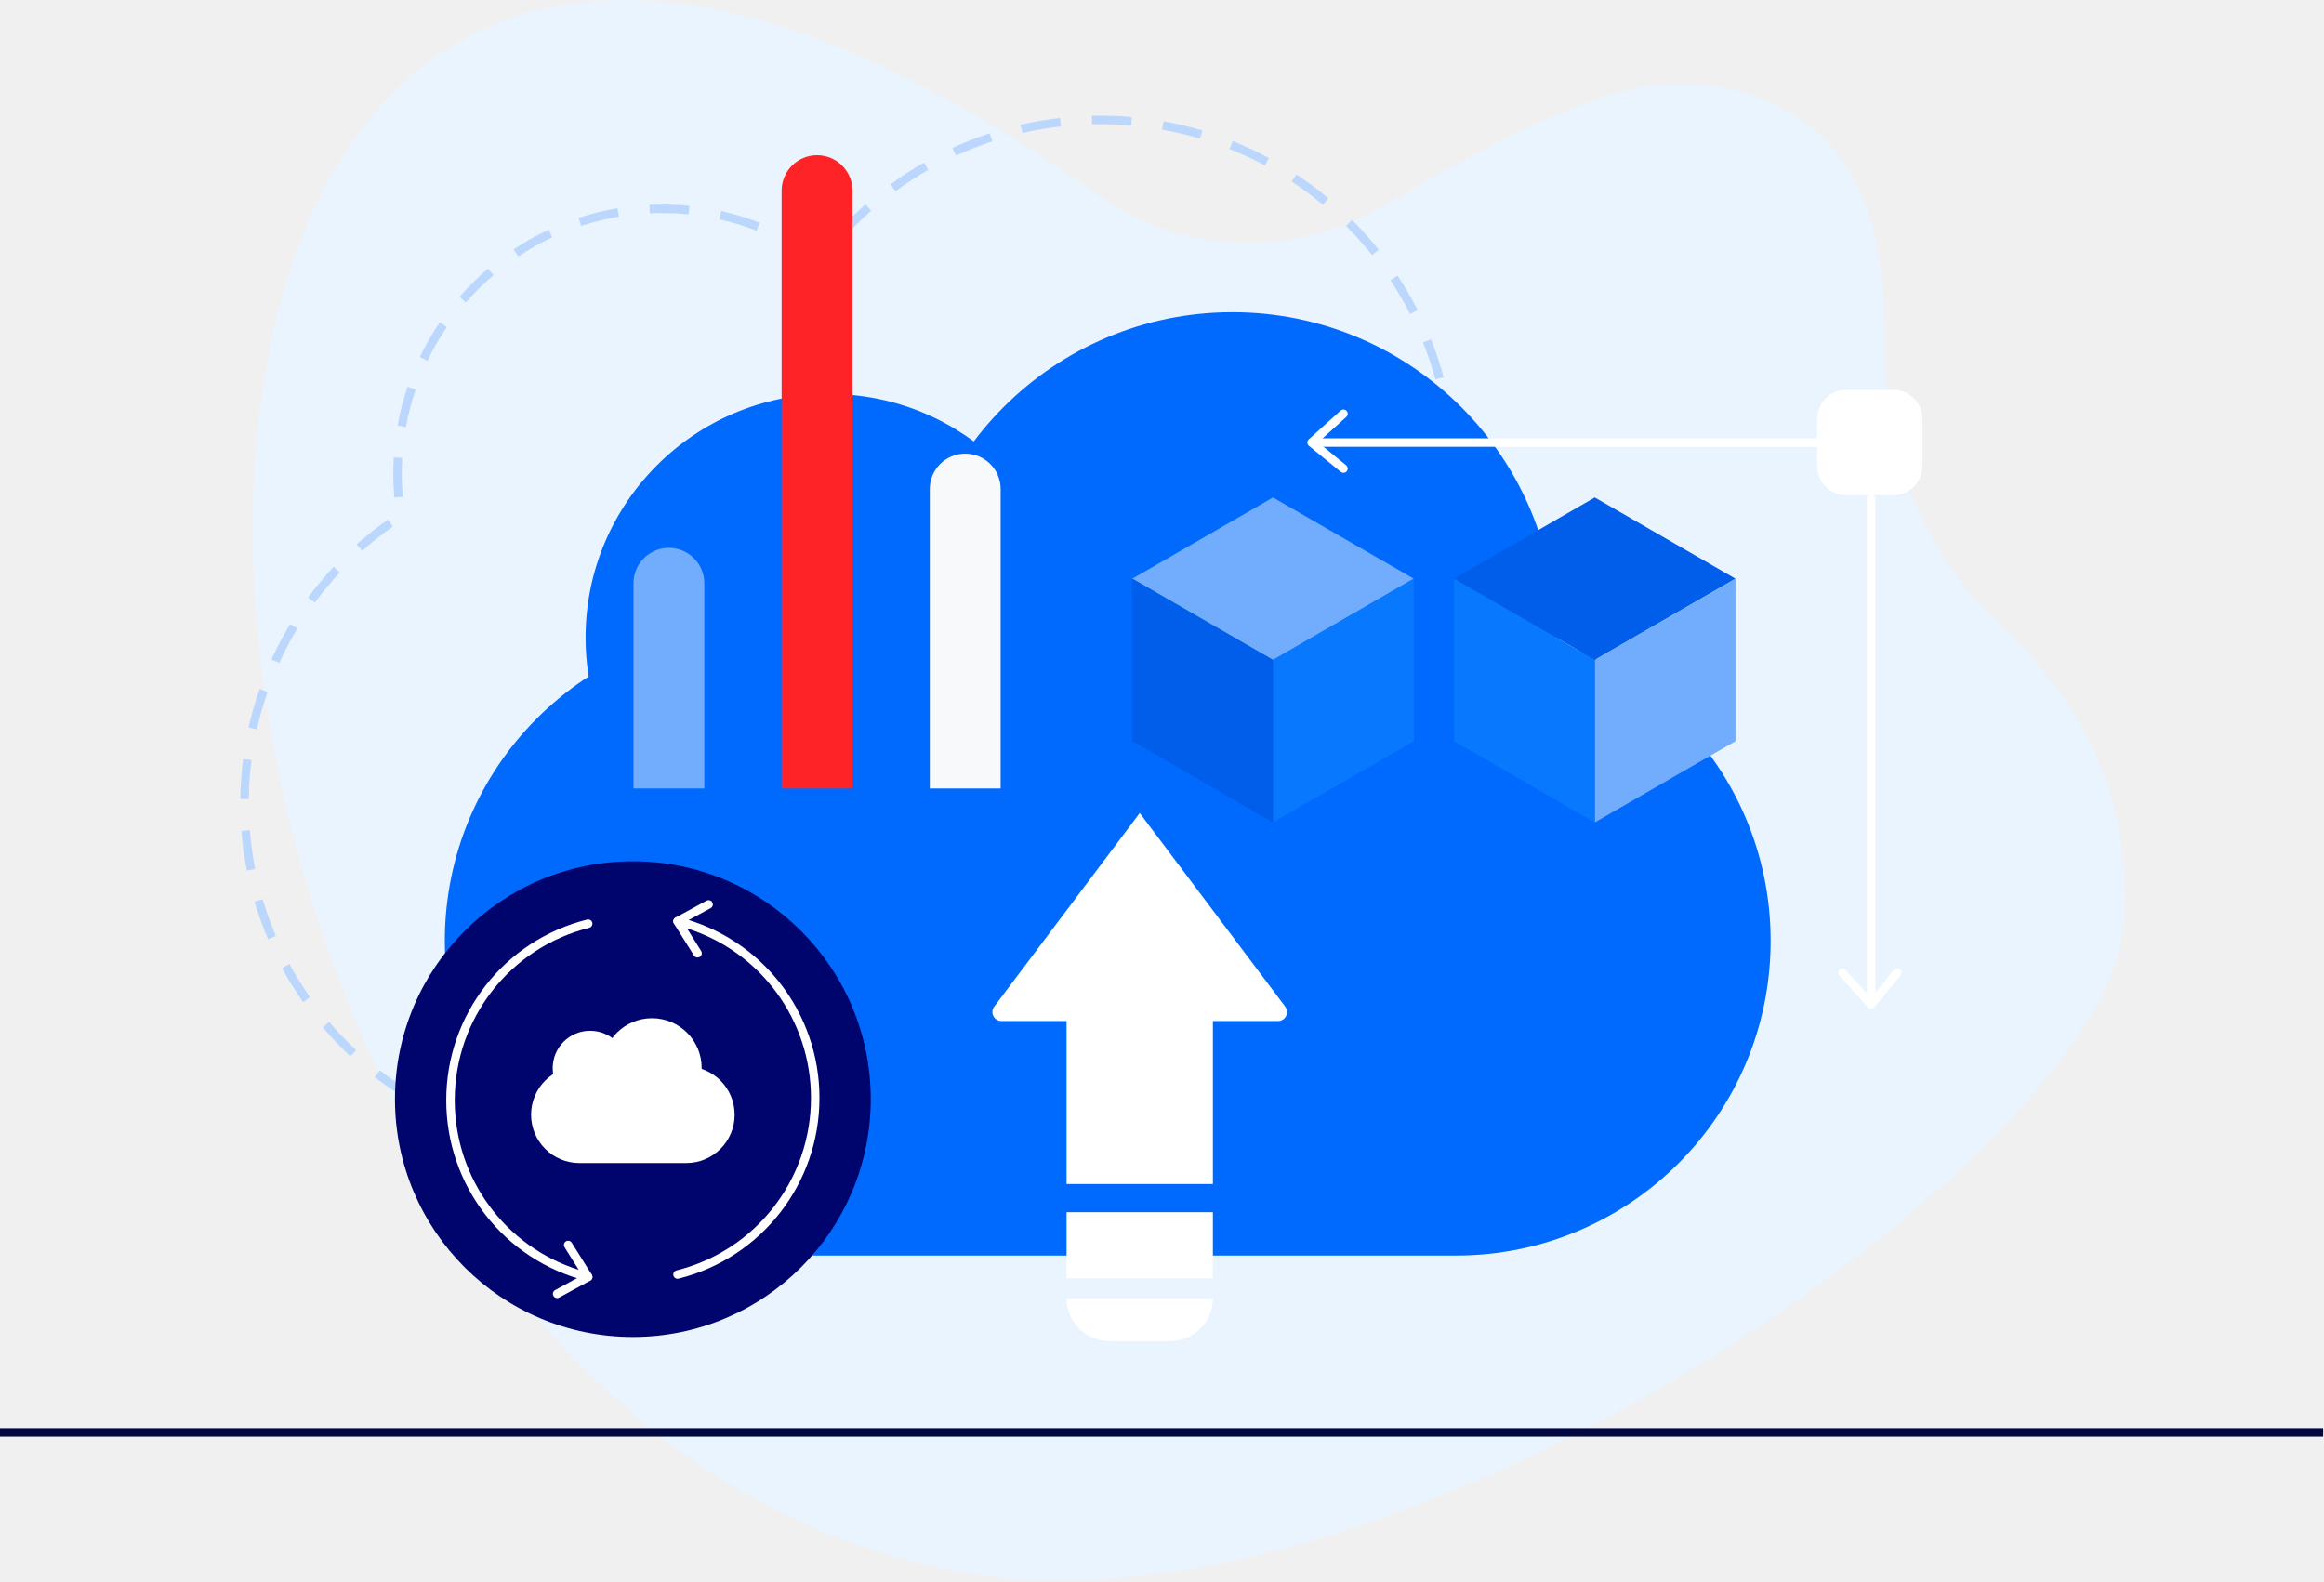
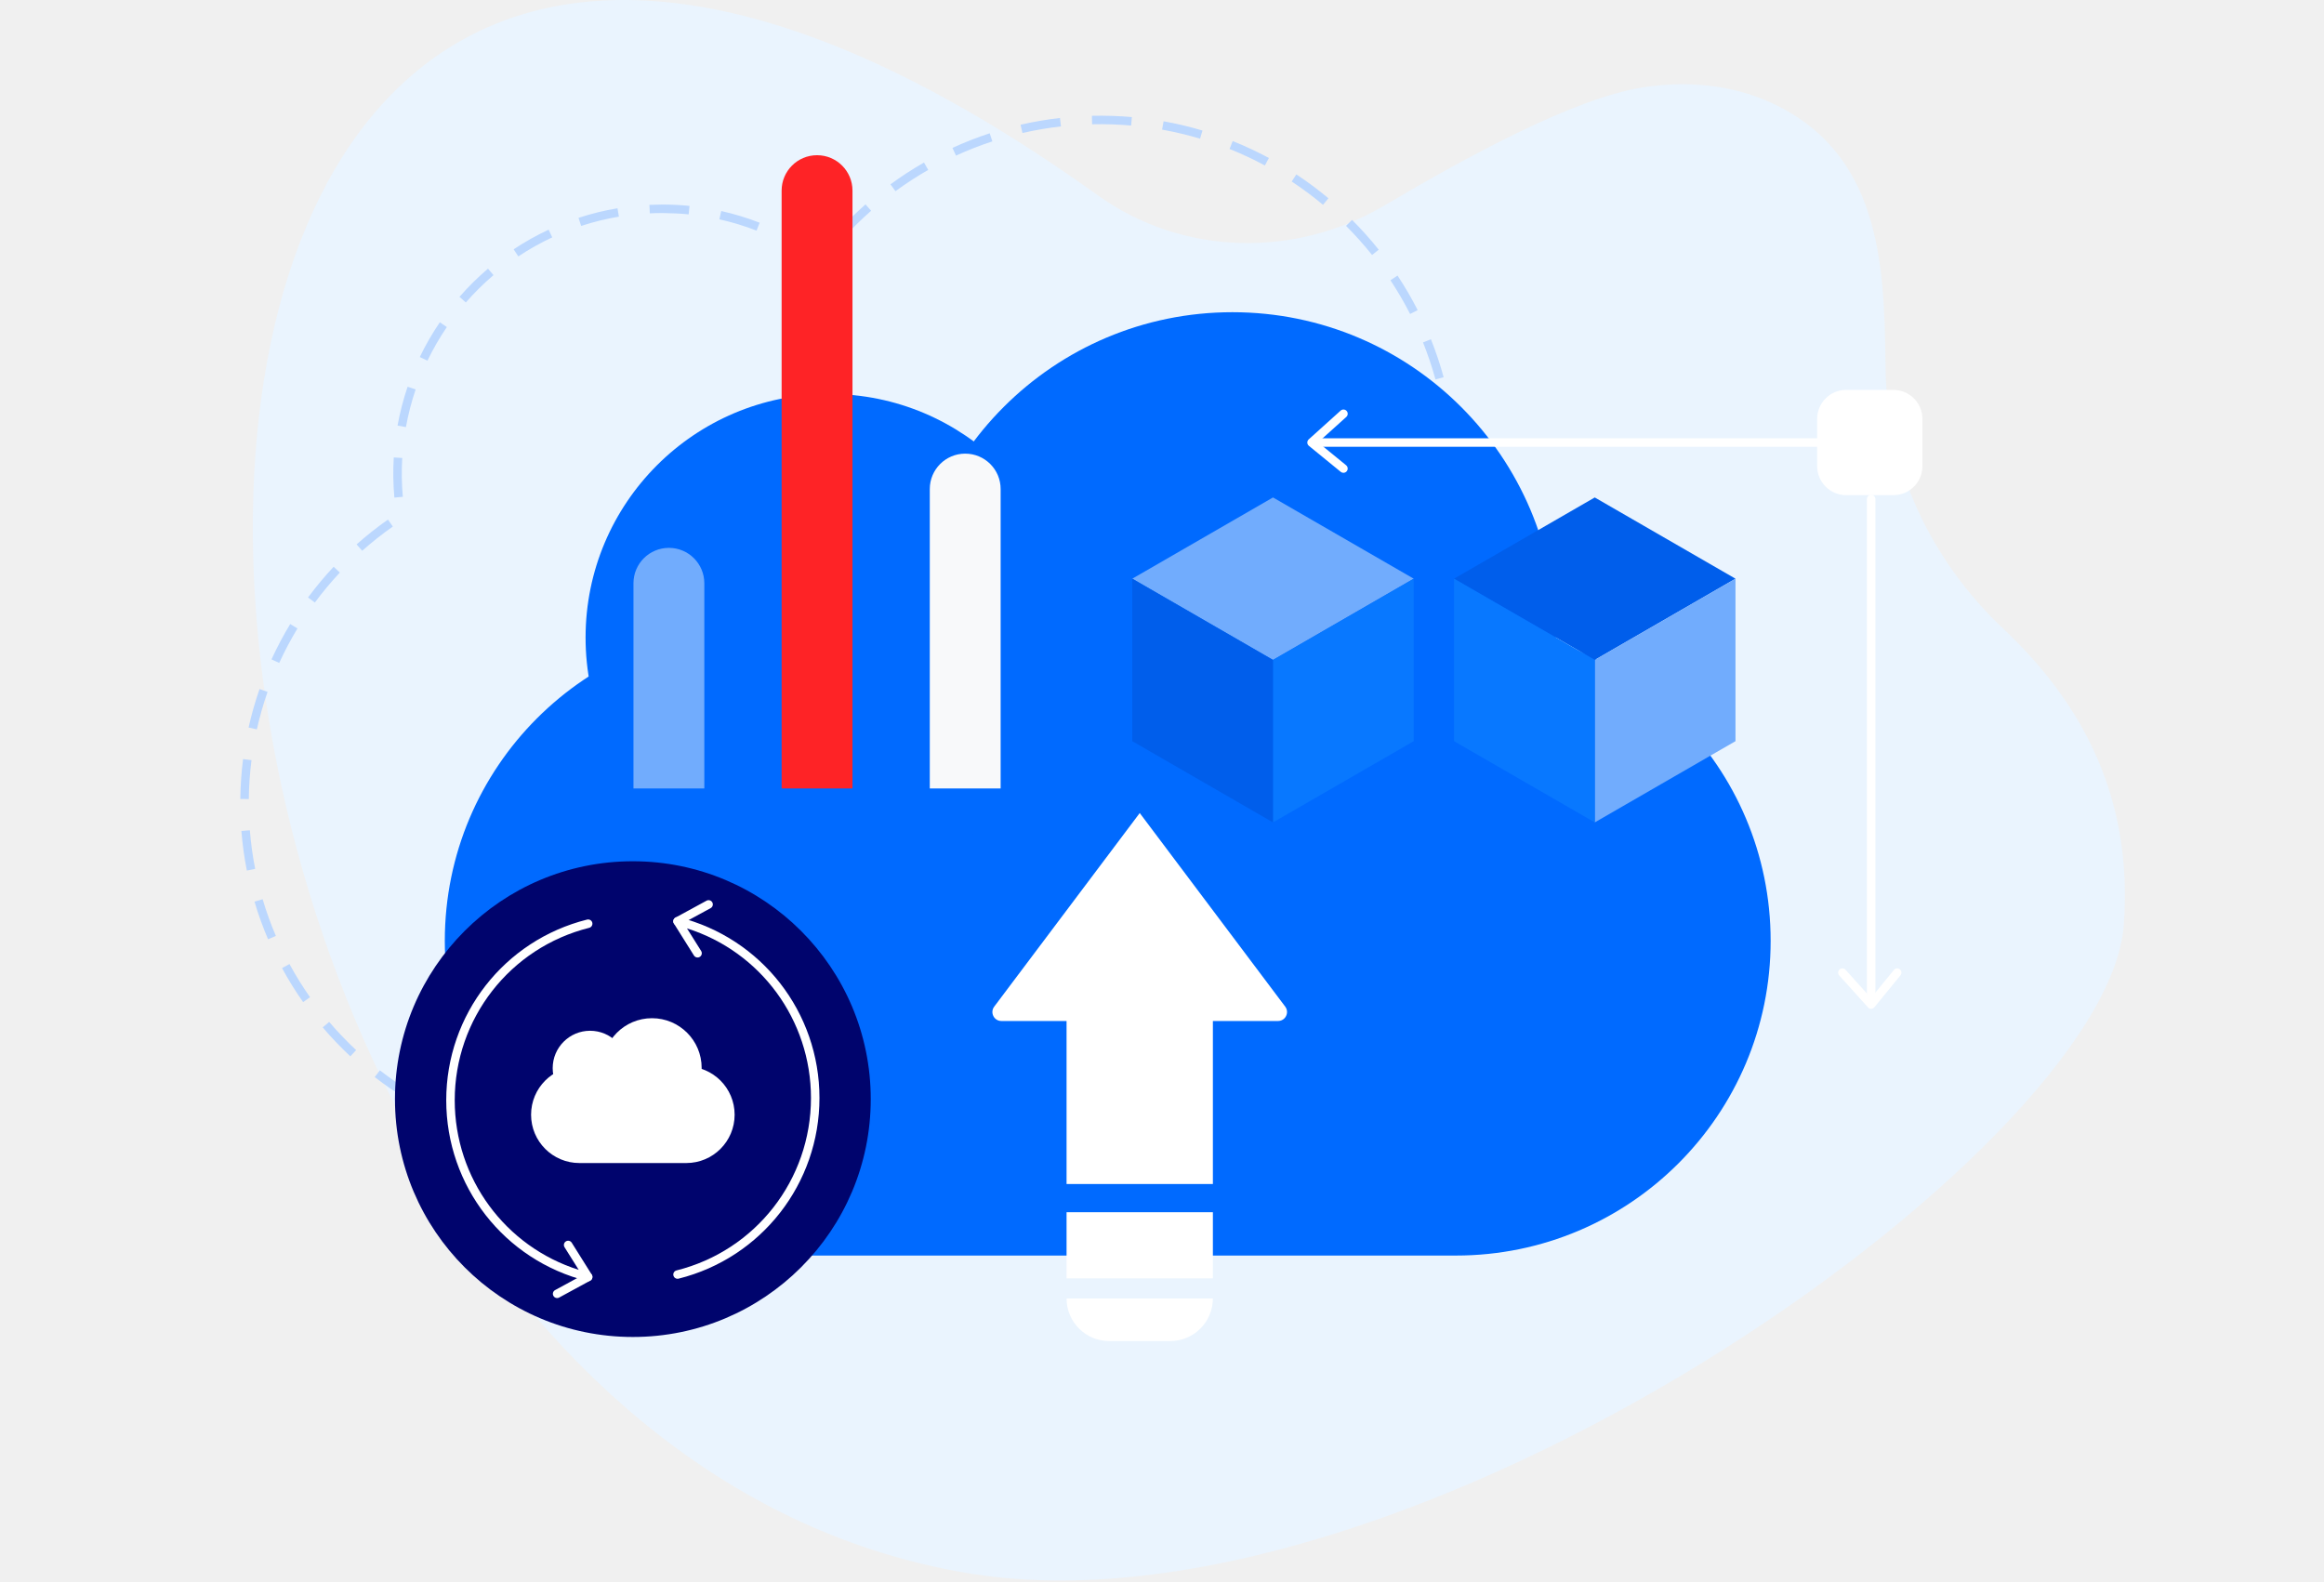
- <svg xmlns="http://www.w3.org/2000/svg" viewBox="0 0 1140 776" fill-rule="evenodd" clip-rule="evenodd" stroke-linejoin="round" stroke-miterlimit="2">
-   <path fill="none" d="M0 0h1139.58v775.367H0z" />
-   <path d="M538.226 95.627c.217.154.433.313.654.467 41.4 29.45 96.583 30.575 140.3 4.687 41.104-24.337 93.033-52.521 126.354-57.85 21.338-3.416 43.446-1.579 63.1 7.4 53.046 24.229 55.638 77.879 56.229 125.888l.05 4.004c.605 48.917 22.159 94.708 57.784 128.242 39.921 37.583 63.637 84.275 59.087 145.425-8.258 110.962-352.171 354.595-568.125 317.712C19.388 694.019-25.887-308.468 538.226 95.627" fill="#eaf4fe" fill-rule="nonzero" />
-   <path d="M554.856 61.582a175.632 175.632 0 00-19.141-.608l-.1-4.167c6.504-.142 13.129.058 19.604.625l-.363 4.15zm-53.308 3.667l-.933-4.063a176.115 176.115 0 0119.341-3.308l.471 4.142a170.496 170.496 0 00-18.879 3.229m87.121 2.783a170.885 170.885 0 00-18.625-4.437l.733-4.1a175.765 175.765 0 0119.083 4.541l-1.191 3.996zm-119.721 8.304l-1.738-3.783a172.986 172.986 0 0118.271-7.158l1.3 3.962a169.199 169.199 0 00-17.833 6.979m151.521 4.846a169.534 169.534 0 00-17.334-8.108l1.55-3.867a175.656 175.656 0 0117.759 8.304l-1.975 3.671zM439.26 93.786l-2.462-3.358a176.064 176.064 0 0116.45-10.692l2.071 3.617a171.112 171.112 0 00-16.059 10.433m209.713 6.688a171.561 171.561 0 00-15.358-11.434l2.295-3.475a174.623 174.623 0 0115.734 11.709l-2.671 3.2zm-311.154 4.683c-4.279-.433-8.65-.571-12.921-.642a130.2 130.2 0 00-6.142.142l-.191-4.158c2.133-.104 4.283-.042 6.45-.15 4.391 0 8.841.221 13.22.666l-.416 4.142zm-52.738 5.679l-1.296-3.962a131.8 131.8 0 0119.113-4.704l.692 4.112a126.991 126.991 0 00-18.509 4.554m86.034 2.304a126.975 126.975 0 00-18.234-5.545l.913-4.071a131.88 131.88 0 0118.833 5.733l-1.512 3.883zm42.558 3.696l-3.088-2.8a177.852 177.852 0 0113.975-13.766l2.759 3.125a172.812 172.812 0 00-13.646 13.441m259.379 8.254a172.247 172.247 0 00-12.767-14.275l2.946-2.945a176.363 176.363 0 0113.075 14.625l-3.254 2.595zm-418.787.696l-2.309-3.475a132.35 132.35 0 0117.171-9.637l1.763 3.775a127.26 127.26 0 00-16.625 9.337m148.095 4.871l-1.654-1.221a127.26 127.26 0 00-15.725-9.929l1.963-3.675a131.966 131.966 0 0116.237 10.25l-.954 1.296 1.667 1.262-1.534 2.017zm-173.841 17.717l-3.142-2.734a133.105 133.105 0 0114-13.837l2.704 3.171a129.493 129.493 0 00-13.562 13.4m463.187 5.658a171.283 171.283 0 00-9.646-16.546l3.475-2.296a175.069 175.069 0 019.88 16.946l-3.709 1.896zm-482.033 22.921l-3.754-1.804a132.414 132.414 0 019.833-17.042l3.442 2.346a127.752 127.752 0 00-9.521 16.5m494.467 9.196a169.404 169.404 0 00-6.1-18.167l3.87-1.546a173.645 173.645 0 016.25 18.613l-4.02 1.1zm-505.025 23.375l-4.1-.742a130.665 130.665 0 014.933-19.058l3.946 1.341a127.23 127.23 0 00-4.779 18.459m-5.663 34.583a131.532 131.532 0 01-.3-19.683l4.158.246a127.497 127.497 0 00.292 19.062l-4.15.375zm-15.771 26.088l-2.771-3.117a172.464 172.464 0 0115.392-12.175l2.392 3.412a168.106 168.106 0 00-15.013 11.88m-23.229 25.404l-3.35-2.484a172.338 172.338 0 0112.563-15.075l3.045 2.85a166.215 166.215 0 00-12.258 14.709m-17.487 29.625l-3.792-1.734c2.708-5.92 5.8-11.758 9.183-17.337l3.563 2.158a165.501 165.501 0 00-8.954 16.913m-10.967 32.6l-4.063-.909a169.25 169.25 0 015.375-18.862l3.934 1.375a166.03 166.03 0 00-5.246 18.396m-3.954 34.187l-4.167-.05c.083-6.554.538-13.137 1.358-19.575l4.134.529a168.068 168.068 0 00-1.325 19.096m-.959 35.075a170.512 170.512 0 01-2.679-19.433l4.154-.333a166.794 166.794 0 002.613 18.958l-4.088.808zm701.163 14.046l-4.004-1.158a164.9 164.9 0 004.221-18.667l4.108.683a169.738 169.738 0 01-4.325 19.142m-690.75 19.667a168.513 168.513 0 01-6.663-18.467l3.996-1.179a164.726 164.726 0 006.496 18.004l-3.829 1.642zm677.5 13.016l-3.679-1.962a165.638 165.638 0 008.004-17.371l3.875 1.521a169.677 169.677 0 01-8.2 17.812M148.685 491.62a168.74 168.74 0 01-10.345-16.684l3.662-1.983a165.489 165.489 0 0010.088 16.267l-3.405 2.4zm640.58 11.429l-3.192-2.675a167.144 167.144 0 0011.425-15.354l3.479 2.295a172.4 172.4 0 01-11.712 15.734M171.844 518.22a172.37 172.37 0 01-13.55-14.192l3.175-2.7c4.116 4.842 8.566 9.5 13.221 13.846l-2.846 3.046zm592.096 9.387l-2.575-3.271c4.995-3.937 9.82-8.2 14.341-12.683l2.934 2.954a170.688 170.688 0 01-14.7 13m-563.963 11.888a169.366 169.366 0 01-16.175-11.096l2.55-3.296a165.423 165.423 0 0015.775 10.829l-2.15 3.563zm534.125 6.937l-1.846-3.733a166.438 166.438 0 0016.65-9.459l2.263 3.5a169.829 169.829 0 01-17.067 9.692m-502.204 8.079a171.021 171.021 0 01-18.125-7.516l1.812-3.75a165.615 165.615 0 0017.684 7.325l-1.371 3.941zm469.1 4.154l-1.029-4.037a166.441 166.441 0 0018.254-5.796l1.487 3.892a170.78 170.78 0 01-18.712 5.941m-434.758 3.888a169.46 169.46 0 01-19.288-3.583l.996-4.046a164.826 164.826 0 0018.812 3.496l-.52 4.133zm399.854 1.2l-.171-4.167a165.51 165.51 0 0019.05-1.879l.646 4.121a172.147 172.147 0 01-19.525 1.925m-364.738.15h-13.608c-1.963 0-3.913-.033-5.858-.1l.141-4.167c1.896.067 3.804.1 5.717.1h13.608v4.167zm34.913 0h-19.396v-4.167h19.396v4.167zm34.912 0h-19.396v-4.167h19.396v4.167zm34.917 0h-19.396v-4.167h19.396v4.167zm34.912 0h-19.395v-4.167h19.395v4.167zm34.917 0h-19.396v-4.167h19.396v4.167zm34.913 0h-19.396v-4.167h19.396v4.167zm34.912 0h-19.396v-4.167h19.396v4.167zm34.917 0h-19.396v-4.167h19.396v4.167zm34.912 0h-19.396v-4.167h19.396v4.167zm34.917 0h-19.396v-4.167h19.396v4.167z" fill="#bbd7fe" fill-rule="nonzero" />
-   <path d="M714.163 615.96H372.584c-85.267 0-154.392-69.125-154.392-154.396 0-85.267 69.125-154.392 154.392-154.392h341.579c85.271 0 154.396 69.125 154.396 154.392 0 85.271-69.125 154.396-154.396 154.396" fill="#006aff" fill-rule="nonzero" />
-   <path d="M763.187 311.811c0 87.617-71.029 158.646-158.645 158.646-87.617 0-158.646-71.029-158.646-158.646 0-87.617 71.029-158.646 158.646-158.646 87.616 0 158.645 71.029 158.645 158.646" fill="#006aff" fill-rule="nonzero" />
-   <path d="M526.28 312.787c0 66.008-53.508 119.517-119.516 119.517-66.009 0-119.517-53.509-119.517-119.517S340.755 193.27 406.764 193.27c66.008 0 119.516 53.509 119.516 119.517" fill="#006aff" fill-rule="nonzero" />
-   <path fill="#fff" d="M523.183 594.7h71.775v32.462h-71.775z" />
-   <path d="M523.182 636.987c0 11.558 9.371 20.929 20.929 20.929h29.917c11.558 0 20.929-9.371 20.929-20.929h-71.775z" fill="#fff" fill-rule="nonzero" />
-   <path fill="#fff" d="M523.183 478.454h71.775v102.408h-71.775z" />
-   <path d="M630.443 493.843l-71.366-94.979-71.384 94.979c-2.179 2.9-.108 7.046 3.521 7.046h135.708c3.63 0 5.7-4.146 3.521-7.046" fill="#fff" fill-rule="nonzero" />
-   <path d="M345.494 386.797h-34.758V286.155c0-9.6 7.779-17.379 17.379-17.379 9.6 0 17.379 7.779 17.379 17.379v100.642z" fill="#71acfd" fill-rule="nonzero" />
-   <path d="M418.172 386.797h-34.759V93.522c0-9.6 7.779-17.379 17.379-17.379 9.6 0 17.38 7.779 17.38 17.379v293.275z" fill="#fe2326" fill-rule="nonzero" />
-   <path d="M456.09 239.929v146.867h34.759V239.929c0-9.6-7.779-17.379-17.379-17.379-9.6 0-17.38 7.779-17.38 17.379" fill="#f8f9fa" fill-rule="nonzero" />
-   <path d="M555.417 283.899l69.029-39.854 69.029 39.854-69.029 39.854-69.029-39.854z" fill="#71acfd" fill-rule="nonzero" />
-   <path d="M693.476 363.61l-69.029 39.854v-79.712l69.029-39.85v79.708z" fill="#0878ff" fill-rule="nonzero" />
-   <path d="M624.447 403.464l-69.03-39.854v-79.709l69.03 39.854v79.709zM713.253 283.899l69.029-39.854 69.03 39.854-69.03 39.854-69.029-39.854z" fill="#005eeb" fill-rule="nonzero" />
-   <path d="M851.312 363.61l-69.029 39.854v-79.712l69.029-39.85v79.708z" fill="#71acfd" fill-rule="nonzero" />
-   <path d="M782.283 403.464l-69.029-39.854v-79.709l69.029 39.854v79.709z" fill="#0878ff" fill-rule="nonzero" />
-   <path d="M928.774 242.92h-23.163c-7.862 0-14.237-6.375-14.237-14.238V205.52c0-7.867 6.375-14.242 14.237-14.242h23.163c7.862 0 14.237 6.375 14.237 14.242v23.162c0 7.863-6.375 14.238-14.237 14.238" fill="#fff" fill-rule="nonzero" />
-   <path d="M891.372 219.183H644.451a2.084 2.084 0 010-4.167h246.921a2.084 2.084 0 010 4.167" fill="#fff" fill-rule="nonzero" />
-   <path d="M659.013 231.96c-.463 0-.929-.154-1.317-.467l-15.65-12.779a2.083 2.083 0 01-.079-3.162l15.654-14.104a2.067 2.067 0 012.942.15c.771.854.704 2.17-.154 2.941l-13.85 12.484 13.771 11.237a2.085 2.085 0 01-1.317 3.7M917.857 493.805a2.085 2.085 0 01-2.084-2.084V244.796a2.084 2.084 0 014.167 0v246.925c0 1.15-.933 2.084-2.083 2.084" fill="#fff" fill-rule="nonzero" />
-   <path d="M917.857 494.891c-.592 0-1.15-.25-1.55-.687l-14.105-15.654a2.087 2.087 0 01.155-2.942 2.075 2.075 0 012.941.15l12.479 13.85 11.242-13.771a2.086 2.086 0 012.933-.3 2.093 2.093 0 01.296 2.938l-12.779 15.65c-.383.47-.954.75-1.562.766h-.05z" fill="#fff" fill-rule="nonzero" />
-   <path fill="#03073f" d="M0 700.604h1139.58v4.167H0z" />
-   <path d="M427.127 539.215c0 64.446-52.246 116.692-116.692 116.692-64.445 0-116.691-52.246-116.691-116.692s52.246-116.692 116.691-116.692c64.446 0 116.692 52.246 116.692 116.692" fill="#00046d" fill-rule="nonzero" />
-   <path d="M336.656 570.574h-52.441c-13.092 0-23.705-10.612-23.705-23.704s10.613-23.704 23.705-23.704h52.441c13.092 0 23.704 10.612 23.704 23.704s-10.612 23.704-23.704 23.704" fill="#fff" fill-rule="nonzero" />
-   <path d="M344.183 523.879c0 13.45-10.904 24.358-24.358 24.358-13.45 0-24.355-10.908-24.355-24.358 0-13.45 10.905-24.359 24.355-24.359 13.454 0 24.358 10.909 24.358 24.359" fill="#fff" fill-rule="nonzero" />
-   <path d="M307.811 524.029c0 10.133-8.216 18.35-18.35 18.35-10.133 0-18.35-8.217-18.35-18.35 0-10.134 8.217-18.35 18.35-18.35 10.134 0 18.35 8.216 18.35 18.35M332.35 627.362a2.074 2.074 0 01-2.016-1.579 2.077 2.077 0 011.512-2.525c38.838-9.721 65.963-44.513 65.963-84.605 0-38.325-24.746-71.8-60.821-83.195l6.954 11.087a2.093 2.093 0 01-.658 2.875 2.097 2.097 0 01-2.875-.658l-9.821-15.671a2.082 2.082 0 012.271-3.129c40.696 10.187 69.116 46.658 69.116 88.691 0 42.009-28.42 78.459-69.116 88.646a2.111 2.111 0 01-.509.063" fill="#fff" fill-rule="nonzero" />
-   <path d="M332.355 454.067a2.082 2.082 0 01-1.83-1.088 2.076 2.076 0 01.834-2.825l15.233-8.291a2.087 2.087 0 012.821.833 2.08 2.08 0 01-.833 2.829l-15.234 8.288c-.312.17-.654.254-.991.254M288.519 628.53c-.171 0-.337-.021-.508-.063-40.696-10.183-69.117-46.658-69.117-88.692 0-42.008 28.421-78.462 69.117-88.645 1.116-.259 2.25.4 2.529 1.516a2.088 2.088 0 01-1.513 2.529c-38.841 9.721-65.966 44.509-65.966 84.6 0 38.325 24.75 71.805 60.821 83.196l-6.95-11.087a2.085 2.085 0 01.658-2.875 2.08 2.08 0 012.871.662l9.825 15.667c.45.721.416 1.646-.079 2.333-.4.546-1.03.859-1.688.859" fill="#fff" fill-rule="nonzero" />
-   <path d="M273.289 636.818a2.08 2.08 0 01-1.829-1.087 2.074 2.074 0 01.833-2.825l15.233-8.292a2.082 2.082 0 012.821.834 2.08 2.08 0 01-.833 2.829l-15.234 8.287a2.062 2.062 0 01-.991.254" fill="#fff" fill-rule="nonzero" />
+ <svg xmlns="http://www.w3.org/2000/svg" stroke-miterlimit="2" stroke-linejoin="round" clip-rule="evenodd" fill-rule="evenodd" viewBox="0 0 1140 776">
+   <path d="M0 0h1139.58v775.367H0z" fill="none" />
+   <path fill-rule="nonzero" fill="#eaf4fe" d="M538.226 95.627c.217.154.433.313.654.467 41.4 29.45 96.583 30.575 140.3 4.687 41.104-24.337 93.033-52.521 126.354-57.85 21.338-3.416 43.446-1.579 63.1 7.4 53.046 24.229 55.638 77.879 56.229 125.888l.05 4.004c.605 48.917 22.159 94.708 57.784 128.242 39.921 37.583 63.637 84.275 59.087 145.425-8.258 110.962-352.171 354.595-568.125 317.712C19.388 694.019-25.887-308.468 538.226 95.627" />
+   <path fill-rule="nonzero" fill="#bbd7fe" d="M554.856 61.582a175.632 175.632 0 00-19.141-.608l-.1-4.167c6.504-.142 13.129.058 19.604.625l-.363 4.15zm-53.308 3.667l-.933-4.063a176.115 176.115 0 0119.341-3.308l.471 4.142a170.496 170.496 0 00-18.879 3.229m87.121 2.783a170.885 170.885 0 00-18.625-4.437l.733-4.1a175.765 175.765 0 0119.083 4.541l-1.191 3.996zm-119.721 8.304l-1.738-3.783a172.986 172.986 0 0118.271-7.158l1.3 3.962a169.199 169.199 0 00-17.833 6.979m151.521 4.846a169.534 169.534 0 00-17.334-8.108l1.55-3.867a175.656 175.656 0 0117.759 8.304l-1.975 3.671zM439.26 93.786l-2.462-3.358a176.064 176.064 0 0116.45-10.692l2.071 3.617a171.112 171.112 0 00-16.059 10.433m209.713 6.688a171.561 171.561 0 00-15.358-11.434l2.295-3.475a174.623 174.623 0 0115.734 11.709l-2.671 3.2zm-311.154 4.683c-4.279-.433-8.65-.571-12.921-.642a130.2 130.2 0 00-6.142.142l-.191-4.158c2.133-.104 4.283-.042 6.45-.15 4.391 0 8.841.221 13.22.666l-.416 4.142zm-52.738 5.679l-1.296-3.962a131.8 131.8 0 0119.113-4.704l.692 4.112a126.991 126.991 0 00-18.509 4.554m86.034 2.304a126.975 126.975 0 00-18.234-5.545l.913-4.071a131.88 131.88 0 0118.833 5.733l-1.512 3.883zm42.558 3.696l-3.088-2.8a177.852 177.852 0 0113.975-13.766l2.759 3.125a172.812 172.812 0 00-13.646 13.441m259.379 8.254a172.247 172.247 0 00-12.767-14.275l2.946-2.945a176.363 176.363 0 0113.075 14.625l-3.254 2.595zm-418.787.696l-2.309-3.475a132.35 132.35 0 0117.171-9.637l1.763 3.775a127.26 127.26 0 00-16.625 9.337m148.095 4.871l-1.654-1.221a127.26 127.26 0 00-15.725-9.929l1.963-3.675a131.966 131.966 0 0116.237 10.25l-.954 1.296 1.667 1.262-1.534 2.017zm-173.841 17.717l-3.142-2.734a133.105 133.105 0 0114-13.837l2.704 3.171a129.493 129.493 0 00-13.562 13.4m463.187 5.658a171.283 171.283 0 00-9.646-16.546l3.475-2.296a175.069 175.069 0 019.88 16.946l-3.709 1.896zm-482.033 22.921l-3.754-1.804a132.414 132.414 0 019.833-17.042l3.442 2.346a127.752 127.752 0 00-9.521 16.5m494.467 9.196a169.404 169.404 0 00-6.1-18.167l3.87-1.546a173.645 173.645 0 016.25 18.613l-4.02 1.1zm-505.025 23.375l-4.1-.742a130.665 130.665 0 014.933-19.058l3.946 1.341a127.23 127.23 0 00-4.779 18.459m-5.663 34.583a131.532 131.532 0 01-.3-19.683l4.158.246a127.497 127.497 0 00.292 19.062l-4.15.375zm-15.771 26.088l-2.771-3.117a172.464 172.464 0 0115.392-12.175l2.392 3.412a168.106 168.106 0 00-15.013 11.88m-23.229 25.404l-3.35-2.484a172.338 172.338 0 0112.563-15.075l3.045 2.85a166.215 166.215 0 00-12.258 14.709m-17.487 29.625l-3.792-1.734c2.708-5.92 5.8-11.758 9.183-17.337l3.563 2.158a165.501 165.501 0 00-8.954 16.913m-10.967 32.6l-4.063-.909a169.25 169.25 0 015.375-18.862l3.934 1.375a166.03 166.03 0 00-5.246 18.396m-3.954 34.187l-4.167-.05c.083-6.554.538-13.137 1.358-19.575l4.134.529a168.068 168.068 0 00-1.325 19.096m-.959 35.075a170.512 170.512 0 01-2.679-19.433l4.154-.333a166.794 166.794 0 002.613 18.958l-4.088.808zm701.163 14.046l-4.004-1.158a164.9 164.9 0 004.221-18.667l4.108.683a169.738 169.738 0 01-4.325 19.142m-690.75 19.667a168.513 168.513 0 01-6.663-18.467l3.996-1.179a164.726 164.726 0 006.496 18.004l-3.829 1.642zm677.5 13.016l-3.679-1.962a165.638 165.638 0 008.004-17.371l3.875 1.521a169.677 169.677 0 01-8.2 17.812M148.685 491.62a168.74 168.74 0 01-10.345-16.684l3.662-1.983a165.489 165.489 0 0010.088 16.267l-3.405 2.4zm640.58 11.429l-3.192-2.675a167.144 167.144 0 0011.425-15.354l3.479 2.295a172.4 172.4 0 01-11.712 15.734M171.844 518.22a172.37 172.37 0 01-13.55-14.192l3.175-2.7c4.116 4.842 8.566 9.5 13.221 13.846l-2.846 3.046zm592.096 9.387l-2.575-3.271c4.995-3.937 9.82-8.2 14.341-12.683l2.934 2.954a170.688 170.688 0 01-14.7 13m-563.963 11.888a169.366 169.366 0 01-16.175-11.096l2.55-3.296a165.423 165.423 0 0015.775 10.829l-2.15 3.563zm534.125 6.937l-1.846-3.733a166.438 166.438 0 0016.65-9.459l2.263 3.5a169.829 169.829 0 01-17.067 9.692m-502.204 8.079a171.021 171.021 0 01-18.125-7.516l1.812-3.75a165.615 165.615 0 0017.684 7.325l-1.371 3.941zm469.1 4.154l-1.029-4.037a166.441 166.441 0 0018.254-5.796l1.487 3.892a170.78 170.78 0 01-18.712 5.941m-434.758 3.888a169.46 169.46 0 01-19.288-3.583l.996-4.046a164.826 164.826 0 0018.812 3.496l-.52 4.133zm399.854 1.2l-.171-4.167a165.51 165.51 0 0019.05-1.879l.646 4.121a172.147 172.147 0 01-19.525 1.925m-364.738.15h-13.608c-1.963 0-3.913-.033-5.858-.1l.141-4.167c1.896.067 3.804.1 5.717.1h13.608v4.167zm34.913 0h-19.396v-4.167h19.396v4.167zm34.912 0h-19.396v-4.167h19.396v4.167zm34.917 0h-19.396v-4.167h19.396v4.167zm34.912 0h-19.395v-4.167h19.395v4.167zm34.917 0h-19.396v-4.167h19.396v4.167zm34.913 0h-19.396v-4.167h19.396v4.167zm34.912 0h-19.396v-4.167h19.396v4.167zm34.917 0h-19.396v-4.167h19.396v4.167zm34.912 0h-19.396v-4.167h19.396v4.167zm34.917 0h-19.396v-4.167h19.396v4.167z" />
+   <path fill-rule="nonzero" fill="#006aff" d="M714.163 615.96H372.584c-85.267 0-154.392-69.125-154.392-154.396 0-85.267 69.125-154.392 154.392-154.392h341.579c85.271 0 154.396 69.125 154.396 154.392 0 85.271-69.125 154.396-154.396 154.396" />
+   <path fill-rule="nonzero" fill="#006aff" d="M763.187 311.811c0 87.617-71.029 158.646-158.645 158.646-87.617 0-158.646-71.029-158.646-158.646 0-87.617 71.029-158.646 158.646-158.646 87.616 0 158.645 71.029 158.645 158.646" />
+   <path fill-rule="nonzero" fill="#006aff" d="M526.28 312.787c0 66.008-53.508 119.517-119.516 119.517-66.009 0-119.517-53.509-119.517-119.517S340.755 193.27 406.764 193.27c66.008 0 119.516 53.509 119.516 119.517" />
+   <path d="M523.183 594.7h71.775v32.462h-71.775z" fill="#fff" />
+   <path fill-rule="nonzero" fill="#fff" d="M523.182 636.987c0 11.558 9.371 20.929 20.929 20.929h29.917c11.558 0 20.929-9.371 20.929-20.929h-71.775z" />
+   <path d="M523.183 478.454h71.775v102.408h-71.775z" fill="#fff" />
+   <path fill-rule="nonzero" fill="#fff" d="M630.443 493.843l-71.366-94.979-71.384 94.979c-2.179 2.9-.108 7.046 3.521 7.046h135.708c3.63 0 5.7-4.146 3.521-7.046" />
+   <path fill-rule="nonzero" fill="#71acfd" d="M345.494 386.797h-34.758V286.155c0-9.6 7.779-17.379 17.379-17.379 9.6 0 17.379 7.779 17.379 17.379v100.642z" />
+   <path fill-rule="nonzero" fill="#fe2326" d="M418.172 386.797h-34.759V93.522c0-9.6 7.779-17.379 17.379-17.379 9.6 0 17.38 7.779 17.38 17.379v293.275z" />
+   <path fill-rule="nonzero" fill="#f8f9fa" d="M456.09 239.929v146.867h34.759V239.929c0-9.6-7.779-17.379-17.379-17.379-9.6 0-17.38 7.779-17.38 17.379" />
+   <path fill-rule="nonzero" fill="#71acfd" d="M555.417 283.899l69.029-39.854 69.029 39.854-69.029 39.854-69.029-39.854z" />
+   <path fill-rule="nonzero" fill="#0878ff" d="M693.476 363.61l-69.029 39.854v-79.712l69.029-39.85v79.708z" />
+   <path fill-rule="nonzero" fill="#005eeb" d="M624.447 403.464l-69.03-39.854v-79.709l69.03 39.854v79.709zm88.806-119.565l69.029-39.854 69.03 39.854-69.03 39.854-69.029-39.854z" />
+   <path fill-rule="nonzero" fill="#71acfd" d="M851.312 363.61l-69.029 39.854v-79.712l69.029-39.85v79.708z" />
+   <path fill-rule="nonzero" fill="#0878ff" d="M782.283 403.464l-69.029-39.854v-79.709l69.029 39.854v79.709z" />
+   <path fill-rule="nonzero" fill="#fff" d="M928.774 242.92h-23.163c-7.862 0-14.237-6.375-14.237-14.238V205.52c0-7.867 6.375-14.242 14.237-14.242h23.163c7.862 0 14.237 6.375 14.237 14.242v23.162c0 7.863-6.375 14.238-14.237 14.238" />
+   <path fill-rule="nonzero" fill="#fff" d="M891.372 219.183H644.451a2.084 2.084 0 010-4.167h246.921a2.084 2.084 0 010 4.167" />
+   <path fill-rule="nonzero" fill="#fff" d="M659.013 231.96c-.463 0-.929-.154-1.317-.467l-15.65-12.779a2.083 2.083 0 01-.079-3.162l15.654-14.104a2.067 2.067 0 012.942.15c.771.854.704 2.17-.154 2.941l-13.85 12.484 13.771 11.237a2.085 2.085 0 01-1.317 3.7m258.844 261.845a2.085 2.085 0 01-2.084-2.084V244.796a2.084 2.084 0 014.167 0v246.925c0 1.15-.933 2.084-2.083 2.084" />
+   <path fill-rule="nonzero" fill="#fff" d="M917.857 494.891c-.592 0-1.15-.25-1.55-.687l-14.105-15.654a2.087 2.087 0 01.155-2.942 2.075 2.075 0 012.941.15l12.479 13.85 11.242-13.771a2.086 2.086 0 012.933-.3 2.093 2.093 0 01.296 2.938l-12.779 15.65c-.383.47-.954.75-1.562.766h-.05z" />
+   <path fill-rule="nonzero" fill="#00046d" d="M427.127 539.215c0 64.446-52.246 116.692-116.692 116.692-64.445 0-116.691-52.246-116.691-116.692s52.246-116.692 116.691-116.692c64.446 0 116.692 52.246 116.692 116.692" />
+   <path fill-rule="nonzero" fill="#fff" d="M336.656 570.574h-52.441c-13.092 0-23.705-10.612-23.705-23.704s10.613-23.704 23.705-23.704h52.441c13.092 0 23.704 10.612 23.704 23.704s-10.612 23.704-23.704 23.704" />
+   <path fill-rule="nonzero" fill="#fff" d="M344.183 523.879c0 13.45-10.904 24.358-24.358 24.358-13.45 0-24.355-10.908-24.355-24.358 0-13.45 10.905-24.359 24.355-24.359 13.454 0 24.358 10.909 24.358 24.359" />
+   <path fill-rule="nonzero" fill="#fff" d="M307.811 524.029c0 10.133-8.216 18.35-18.35 18.35-10.133 0-18.35-8.217-18.35-18.35 0-10.134 8.217-18.35 18.35-18.35 10.134 0 18.35 8.216 18.35 18.35m24.539 103.333a2.074 2.074 0 01-2.016-1.579 2.077 2.077 0 011.512-2.525c38.838-9.721 65.963-44.513 65.963-84.605 0-38.325-24.746-71.8-60.821-83.195l6.954 11.087a2.093 2.093 0 01-.658 2.875 2.097 2.097 0 01-2.875-.658l-9.821-15.671a2.082 2.082 0 012.271-3.129c40.696 10.187 69.116 46.658 69.116 88.691 0 42.009-28.42 78.459-69.116 88.646a2.111 2.111 0 01-.509.063" />
+   <path fill-rule="nonzero" fill="#fff" d="M332.355 454.067a2.082 2.082 0 01-1.83-1.088 2.076 2.076 0 01.834-2.825l15.233-8.291a2.087 2.087 0 012.821.833 2.08 2.08 0 01-.833 2.829l-15.234 8.288c-.312.17-.654.254-.991.254M288.519 628.53c-.171 0-.337-.021-.508-.063-40.696-10.183-69.117-46.658-69.117-88.692 0-42.008 28.421-78.462 69.117-88.645 1.116-.259 2.25.4 2.529 1.516a2.088 2.088 0 01-1.513 2.529c-38.841 9.721-65.966 44.509-65.966 84.6 0 38.325 24.75 71.805 60.821 83.196l-6.95-11.087a2.085 2.085 0 01.658-2.875 2.08 2.08 0 012.871.662l9.825 15.667c.45.721.416 1.646-.079 2.333-.4.546-1.03.859-1.688.859" />
+   <path fill-rule="nonzero" fill="#fff" d="M273.289 636.818a2.08 2.08 0 01-1.829-1.087 2.074 2.074 0 01.833-2.825l15.233-8.292a2.082 2.082 0 012.821.834 2.08 2.08 0 01-.833 2.829l-15.234 8.287a2.062 2.062 0 01-.991.254" />
</svg>
